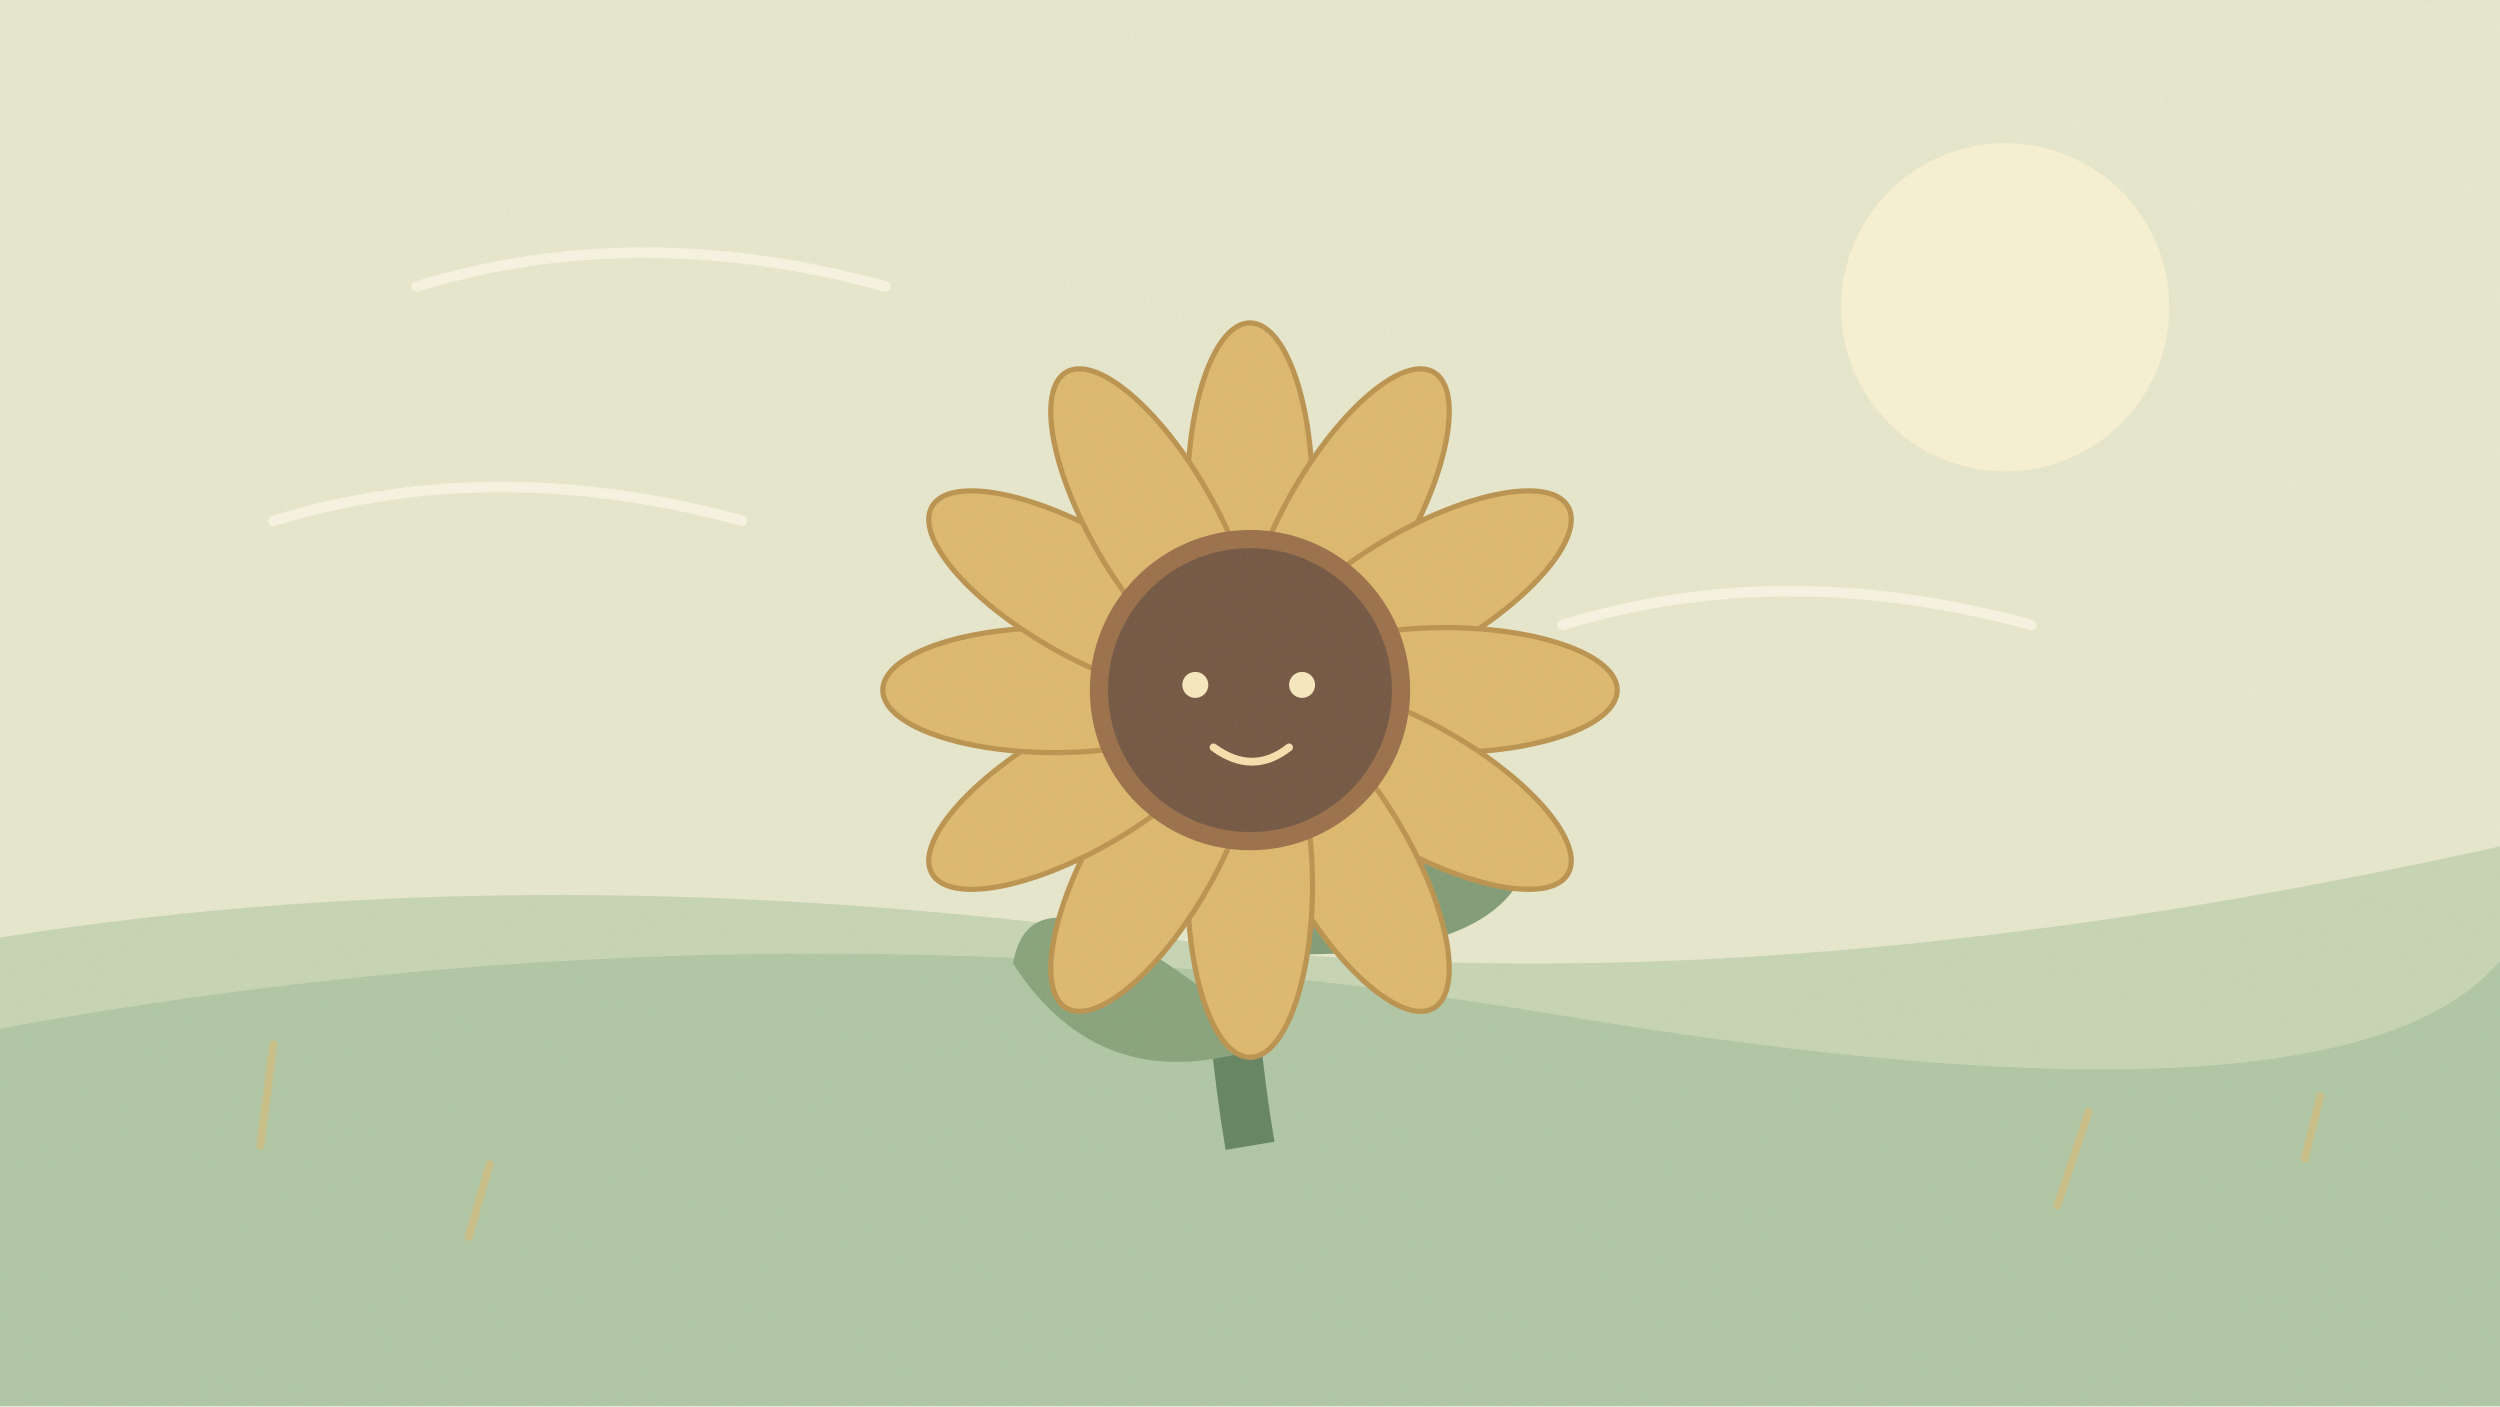
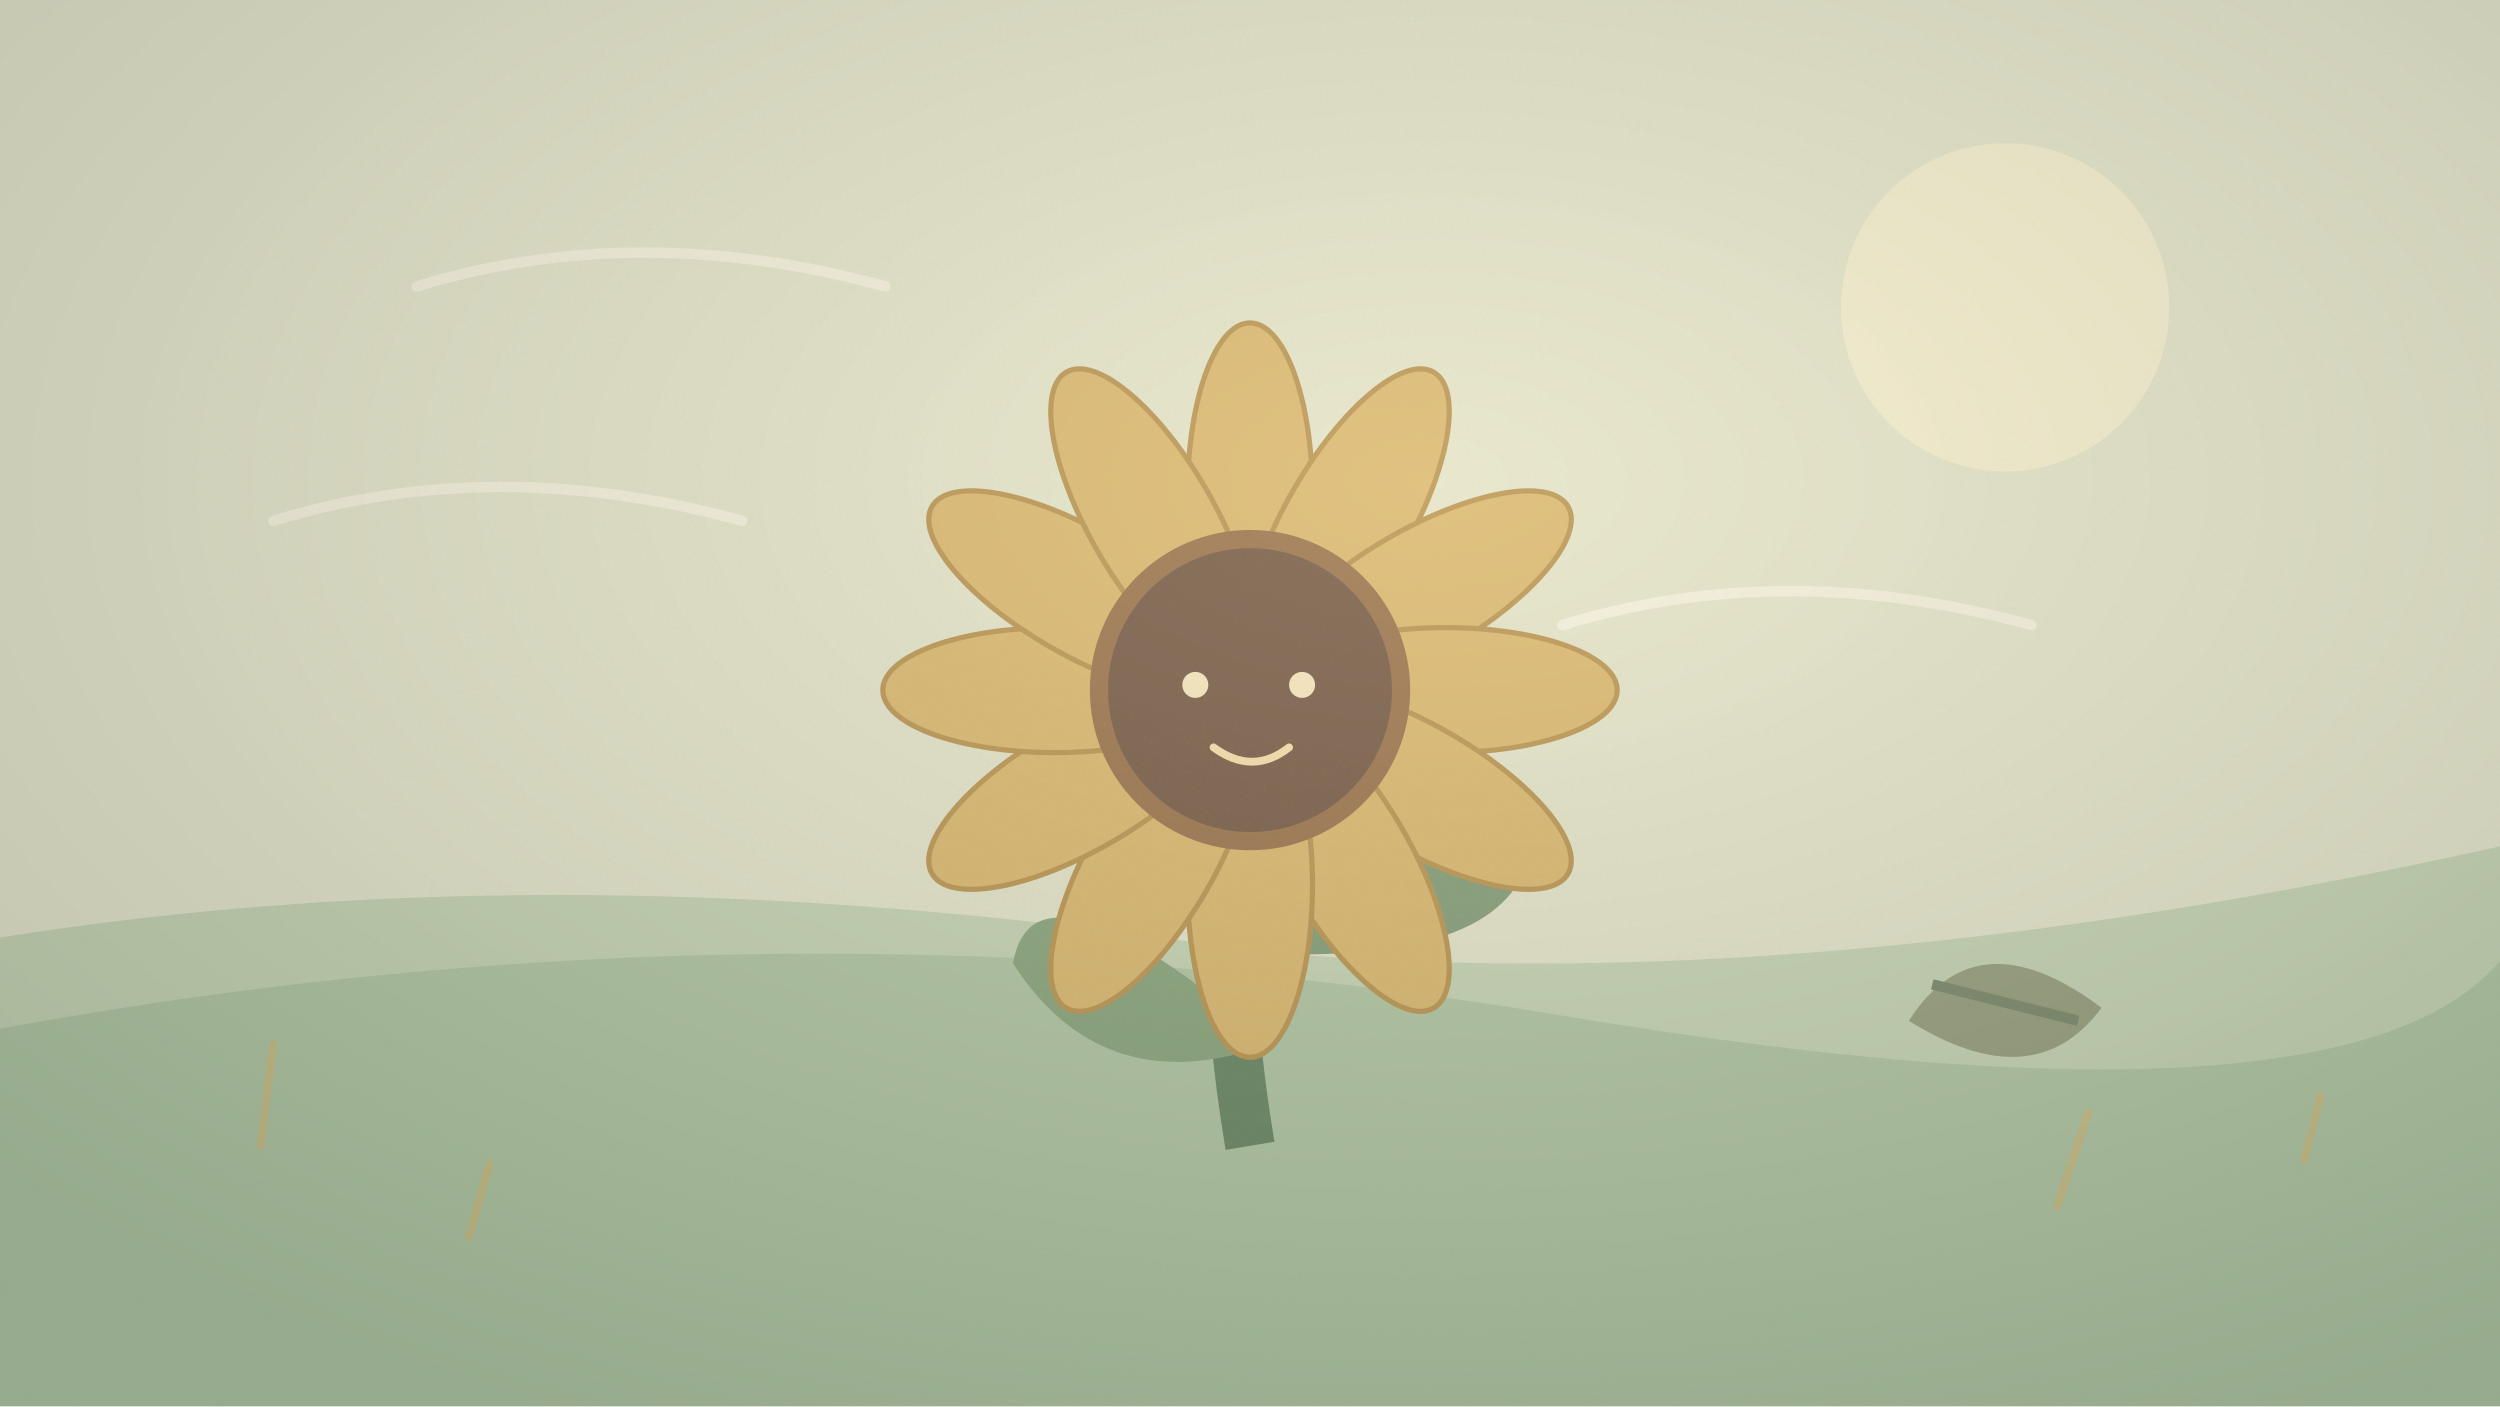
<svg xmlns="http://www.w3.org/2000/svg" viewBox="0 0 960 540" role="img" aria-label="Five Lovely Things">
  <defs>
    <filter id="grain">
      <feTurbulence type="fractalNoise" baseFrequency=".65" numOctaves="2" seed="20" stitchTiles="stitch" />
      <feColorMatrix type="saturate" values="0" />
      <feComponentTransfer>
        <feFuncA type="linear" slope=".045" />
      </feComponentTransfer>
    </filter>
+     <radialGradient id="v19glow" cx="57%" cy="34%" r="75%">
+       <stop stop-color="#fff9dc" stop-opacity=".16" />
+       <stop offset="1" stop-color="#1a251d" stop-opacity=".17" />
+     </radialGradient>
  </defs>
  <rect width="960" height="540" fill="#e6e6cc" />
  <path d="M0 360 Q220 325 480 365 Q690 385 960 325 V540 H0Z" fill="#acc4a1" opacity=".55" />
  <path d="M0 395 Q300 340 600 390 T960 369V540H0Z" fill="#84a781" opacity=".32" />
  <circle cx="770" cy="118" r="63" fill="#fff5d2" opacity=".65" />
  <path d="M105 200q85 -26 180 0" fill="none" stroke="#fff9e9" opacity=".65" stroke-width="4" stroke-linecap="round" />
  <path d="M600 240q85 -26 180 0" fill="none" stroke="#fff9e9" opacity=".65" stroke-width="4" stroke-linecap="round" />
  <path d="M160 110q85 -26 180 0" fill="none" stroke="#fff9e9" opacity=".65" stroke-width="4" stroke-linecap="round" />
  <path d="M100 440l5 -39" stroke="#dcb86f" stroke-width="3" opacity=".55" stroke-linecap="round" />
  <path d="M180 475l8 -28" stroke="#dcb86f" stroke-width="3" opacity=".55" stroke-linecap="round" />
  <path d="M790 463l12 -36" stroke="#dcb86f" stroke-width="3" opacity=".55" stroke-linecap="round" />
  <path d="M885 445l6 -24" stroke="#dcb86f" stroke-width="3" opacity=".55" stroke-linecap="round" />
  <path d="M480 440Q465 350 480 287" stroke="#688663" stroke-width="19" fill="none" />
  <path d="M470 386Q396 328 389 370Q420 418 474 405" fill="#8aa47d" />
  <path d="M486 344Q548 299 581 342Q560 370 480 366" fill="#849d78" />
  <ellipse cx="480" cy="190" rx="24" ry="66" fill="#dcb86f" transform="rotate(0 480 265)" stroke="#bb9451" stroke-width="2" />
  <ellipse cx="480" cy="190" rx="24" ry="66" fill="#dcb86f" transform="rotate(30 480 265)" stroke="#bb9451" stroke-width="2" />
  <ellipse cx="480" cy="190" rx="24" ry="66" fill="#dcb86f" transform="rotate(60 480 265)" stroke="#bb9451" stroke-width="2" />
  <ellipse cx="480" cy="190" rx="24" ry="66" fill="#dcb86f" transform="rotate(90 480 265)" stroke="#bb9451" stroke-width="2" />
  <ellipse cx="480" cy="190" rx="24" ry="66" fill="#dcb86f" transform="rotate(120 480 265)" stroke="#bb9451" stroke-width="2" />
  <ellipse cx="480" cy="190" rx="24" ry="66" fill="#dcb86f" transform="rotate(150 480 265)" stroke="#bb9451" stroke-width="2" />
  <ellipse cx="480" cy="190" rx="24" ry="66" fill="#dcb86f" transform="rotate(180 480 265)" stroke="#bb9451" stroke-width="2" />
  <ellipse cx="480" cy="190" rx="24" ry="66" fill="#dcb86f" transform="rotate(210 480 265)" stroke="#bb9451" stroke-width="2" />
  <ellipse cx="480" cy="190" rx="24" ry="66" fill="#dcb86f" transform="rotate(240 480 265)" stroke="#bb9451" stroke-width="2" />
  <ellipse cx="480" cy="190" rx="24" ry="66" fill="#dcb86f" transform="rotate(270 480 265)" stroke="#bb9451" stroke-width="2" />
  <ellipse cx="480" cy="190" rx="24" ry="66" fill="#dcb86f" transform="rotate(300 480 265)" stroke="#bb9451" stroke-width="2" />
  <ellipse cx="480" cy="190" rx="24" ry="66" fill="#dcb86f" transform="rotate(330 480 265)" stroke="#bb9451" stroke-width="2" />
  <circle cx="480" cy="265" r="58" fill="#765a46" stroke="#9b724c" stroke-width="7" />
  <circle cx="459" cy="263" r="5" fill="#f6e7bd" />
  <circle cx="500" cy="263" r="5" fill="#f6e7bd" />
  <path d="M466 287q15 11 29 0" fill="none" stroke="#f5deac" stroke-width="3" stroke-linecap="round" />
  <rect width="960" height="540" filter="url(#grain)" opacity=".6" />
+   <g opacity=".85">
+     <path d="M733 392q26 -41 74 -5q-26 35 -74 5" fill="#8f9574" />
+     <path d="M742 378l56 14" stroke="#6d7b60" stroke-width="4" />
+   </g>
+   <rect width="960" height="540" fill="url(#v19glow)" pointer-events="none" />
</svg>
